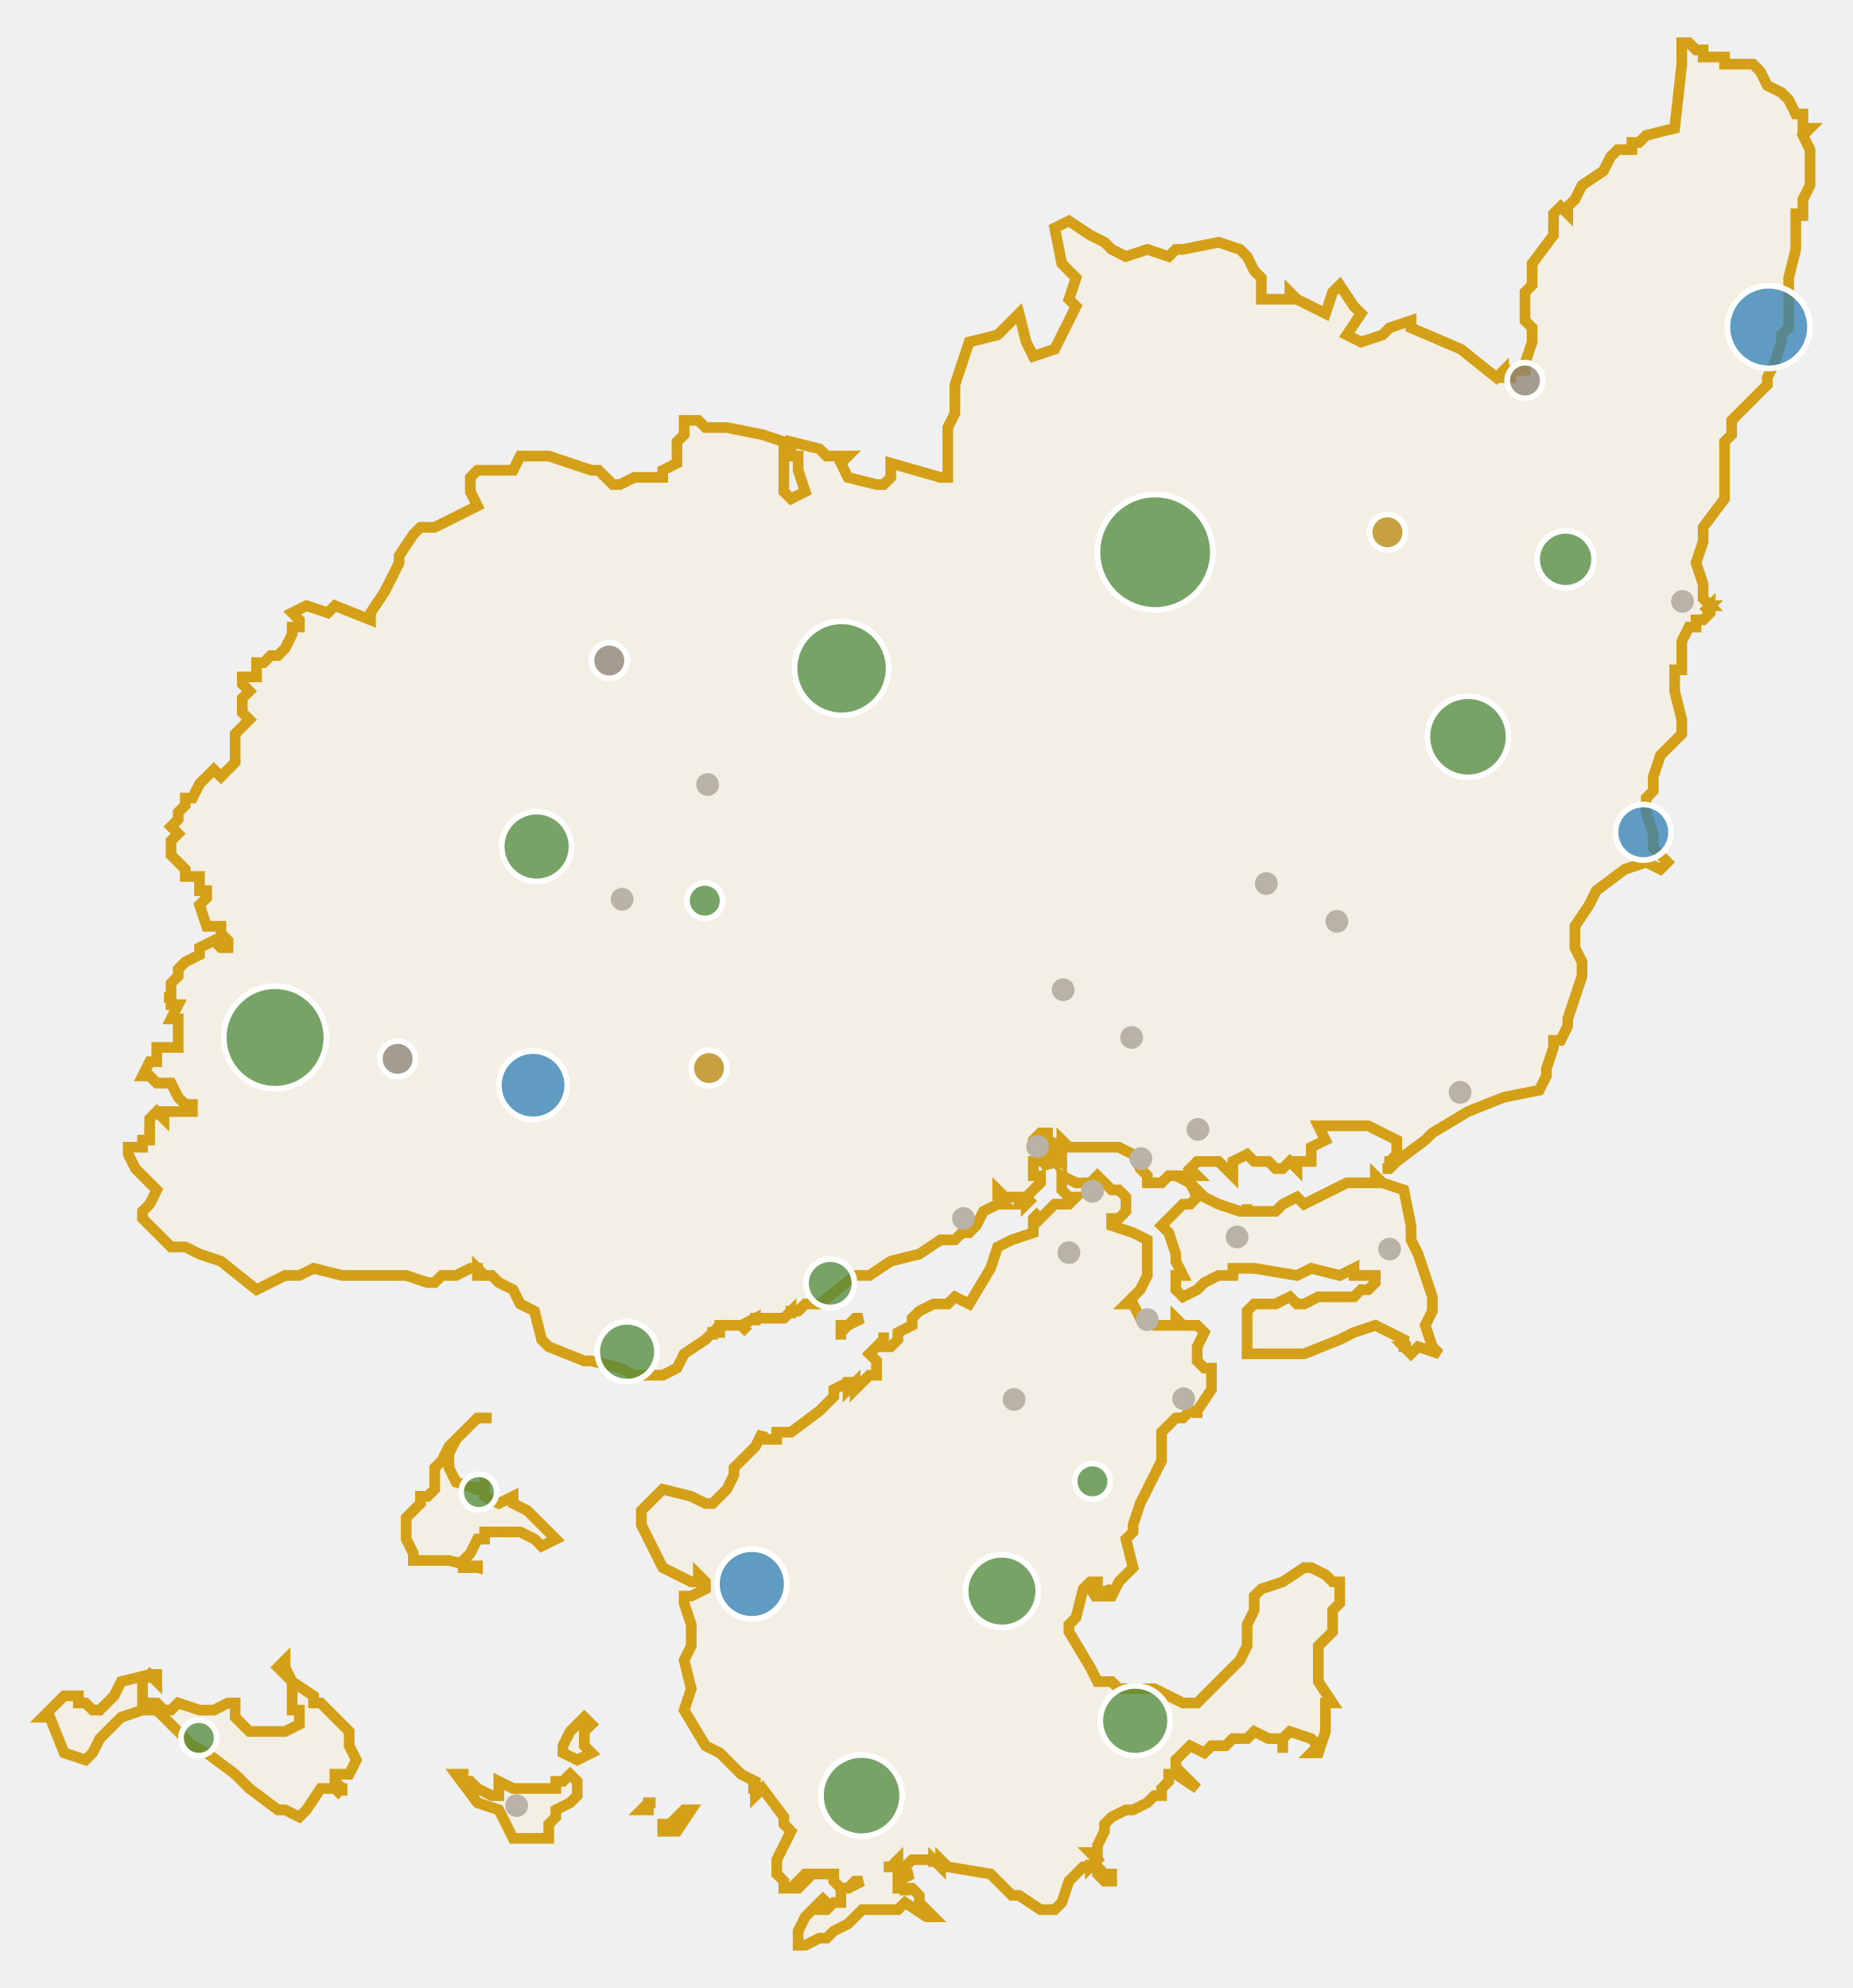
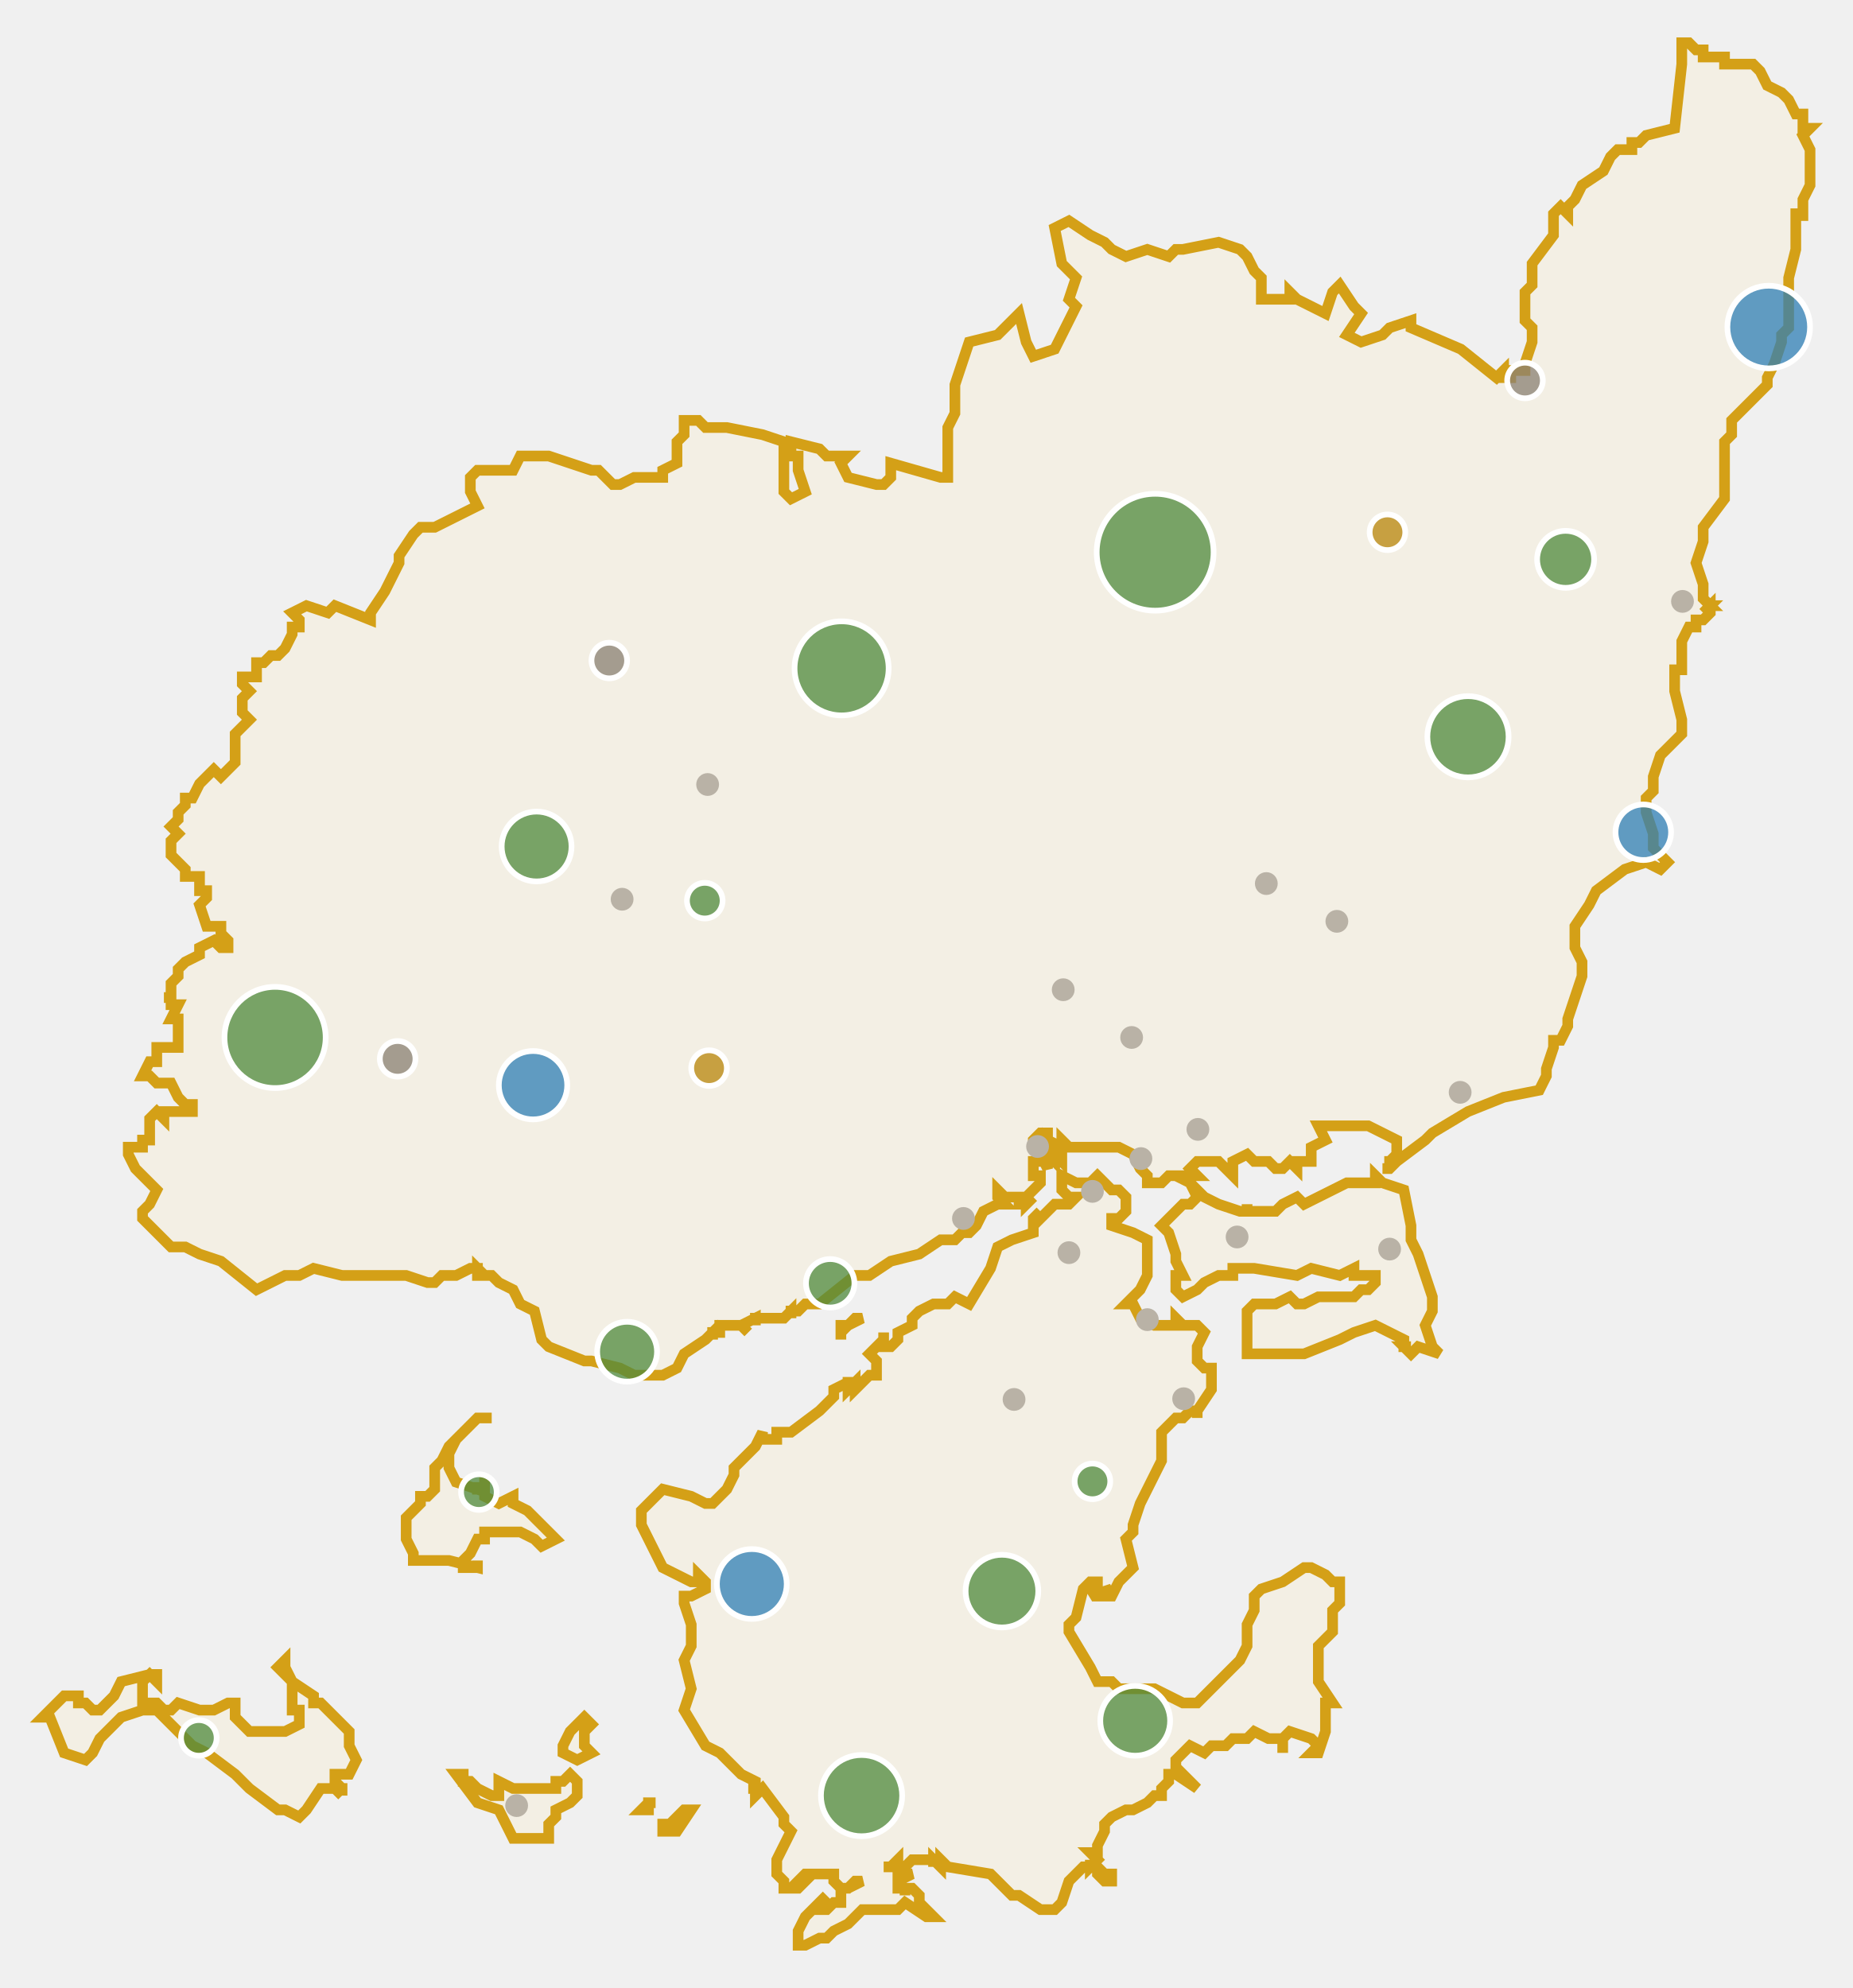
<svg xmlns="http://www.w3.org/2000/svg" viewBox="0 0 260 279" width="260" height="279">
  <path d="M154,263L155,264L156,264L156,263L155,263L154,262L154,263ZM147,162L148,163L148,162L149,163L149,162L147,160L147,161L146,161L146,162L147,164L147,163L147,162ZM166,35L165,35L164,36L161,35L158,36L156,35L155,34L153,33L150,31L148,32L149,37L151,39L150,42L151,43L148,49L145,50L144,48L143,44L140,47L136,48L135,51L134,54L134,56L134,58L133,60L133,66L133,67L132,67L125,65L125,67L124,68L123,68L119,67L118,65L119,64L118,64L116,64L115,63L111,62L111,64L112,64L112,66L113,69L111,70L110,69L110,67L110,62L107,61L102,60L101,60L99,60L98,59L96,59L96,61L95,62L95,64L95,65L93,66L93,67L91,67L90,67L89,67L87,68L86,68L84,66L83,66L80,65L77,64L73,64L72,66L67,66L66,67L66,68L66,69L67,71L61,74L59,74L58,75L56,78L56,79L55,81L54,83L52,86L52,87L47,85L46,86L43,85L41,86L42,87L42,88L41,88L41,89L40,91L39,92L38,92L37,93L36,93L36,94L36,95L34,95L34,96L35,97L34,98L34,99L34,100L35,101L33,103L33,107L31,109L30,108L28,110L27,112L26,112L26,113L25,114L25,115L24,116L25,117L24,118L24,120L26,122L26,123L28,123L28,124L28,125L29,125L29,126L28,127L29,130L30,130L31,130L31,131L32,132L32,133L31,133L30,132L28,133L28,134L26,135L25,136L25,137L24,138L24,139L24,140L23,140L24,140L24,141L25,141L24,143L25,143L25,144L25,145L25,147L24,147L22,147L22,149L21,149L20,151L21,151L22,152L24,152L25,154L26,155L27,155L27,156L24,156L23,156L23,157L22,156L21,157L21,158L21,159L21,160L20,160L20,161L18,161L18,162L19,164L20,165L21,166L22,167L21,169L20,170L20,171L24,175L26,175L28,176L31,177L36,181L40,179L42,179L44,178L48,179L50,179L55,179L57,179L60,180L61,180L62,179L64,179L66,178L67,178L67,179L68,179L67,179L67,178L68,179L69,179L70,180L72,181L73,183L75,184L76,188L77,189L82,191L83,191L87,192L89,193L92,193L93,193L95,192L96,190L99,188L100,187L100,188L100,187L100,188L100,187L101,187L101,186L104,186L105,187L104,186L106,185L106,186L106,185L108,185L110,185L111,184L111,185L111,184L112,184L113,183L115,183L120,179L122,179L125,177L129,176L132,174L134,174L135,173L136,173L137,172L138,170L140,169L141,169L140,168L140,167L141,168L142,168L143,168L143,169L144,169L143,169L143,168L144,168L144,169L145,168L144,169L144,168L145,168L144,168L145,167L146,166L146,165L145,165L145,164L145,163L146,163L146,162L145,161L145,160L146,159L147,159L147,160L149,161L149,160L150,161L157,161L159,162L160,164L161,165L161,166L163,166L164,165L165,165L167,166L166,165L167,165L168,165L167,164L168,163L169,163L171,163L173,165L173,163L175,162L176,163L177,163L178,163L179,164L180,164L181,163L182,164L182,163L184,163L184,161L186,160L185,158L187,158L192,158L196,160L196,162L195,163L195,164L195,163L196,163L195,164L194,164L195,164L196,163L200,160L201,159L206,156L211,154L216,153L217,151L217,150L218,147L218,146L219,146L220,144L220,143L222,137L222,135L221,133L221,131L221,130L223,127L224,125L228,122L231,121L233,122L234,121L232,119L232,117L231,114L231,112L232,111L232,109L233,106L235,104L236,103L236,101L235,97L235,94L236,94L236,93L236,90L237,88L238,88L238,87L239,87L240,86L240,85L239,86L240,85L239,85L240,85L239,85L240,85L239,84L239,83L239,82L238,79L239,76L239,74L242,70L242,68L242,65L242,62L243,61L243,59L244,58L247,55L248,54L248,53L249,51L250,48L250,47L251,46L251,45L251,44L251,39L252,35L252,30L253,30L253,31L253,30L253,29L253,28L254,26L254,24L254,23L254,22L254,21L253,19L254,18L253,18L253,16L252,16L251,14L250,13L248,12L247,10L246,9L245,9L244,9L243,9L242,9L242,8L241,8L239,8L239,7L238,7L237,6L236,6L236,7L236,8L236,9L235,18L231,19L230,20L229,20L229,21L228,21L227,21L226,22L225,24L222,26L221,28L220,29L220,30L219,29L218,30L218,31L218,32L218,33L215,37L215,38L215,40L214,41L214,42L214,43L214,45L215,46L215,48L214,51L214,52L212,52L212,53L211,53L211,52L210,53L205,49L198,46L198,45L195,46L194,47L191,48L189,47L191,44L190,43L188,40L187,41L186,44L184,43L182,42L181,41L181,42L177,42L177,40L177,39L176,38L175,36L174,35L171,34L166,35ZM67,209L64,208L63,206L63,204L64,202L67,199L69,199L68,199L67,199L64,202L63,203L62,205L61,206L61,209L60,210L59,210L59,211L58,212L57,213L57,214L57,216L58,218L58,219L59,219L63,219L67,220L67,219L67,220L66,220L65,220L65,219L66,218L67,216L68,216L68,215L69,215L73,215L75,216L76,217L78,216L77,215L76,214L74,212L72,211L72,210L70,211L68,210L68,209L68,207L68,209L67,209L67,208L67,209ZM23,240L22,239L21,239L20,239L20,238L20,237L20,236L21,235L22,236L22,235L21,235L17,236L16,238L14,240L13,240L12,239L11,239L11,238L9,238L8,239L6,241L7,241L9,246L12,247L13,246L14,244L15,243L16,242L17,241L20,240L22,240L23,241L24,242L27,245L29,246L33,249L35,251L39,254L40,254L42,255L43,254L45,251L46,251L47,251L48,252L47,251L48,251L48,252L48,251L47,250L47,249L49,249L50,247L49,245L49,243L47,241L46,240L45,239L44,239L44,238L41,236L40,234L40,233L39,234L40,235L41,236L41,237L41,238L41,240L42,240L42,242L40,243L39,243L38,243L35,243L33,241L33,240L33,239L32,239L30,240L29,240L28,240L25,239L24,240L23,240ZM78,250L78,251L78,250L78,251L77,251L74,251L72,251L70,250L70,252L69,252L67,251L66,250L65,250L65,249L64,249L67,253L70,254L72,258L74,258L76,258L77,258L77,257L77,256L77,257L77,256L78,255L78,254L80,253L81,252L81,251L81,250L80,249L79,250L78,250ZM82,243L83,242L82,241L80,243L79,245L79,246L81,247L83,246L82,245L82,243ZM91,253L90,254L91,254L91,253L92,253L91,253ZM94,256L93,256L93,257L95,257L97,254L96,254L94,256ZM111,201L110,201L109,201L109,202L107,202L107,201L106,203L105,204L103,206L103,207L102,209L100,211L99,211L97,210L93,209L92,210L91,211L90,212L90,213L90,214L92,218L93,220L95,221L97,222L99,222L98,222L98,221L99,222L99,223L97,224L96,224L96,225L97,228L97,230L97,231L96,233L97,237L96,240L99,245L101,246L104,249L106,250L106,251L105,251L106,251L106,252L107,251L110,255L110,256L111,257L110,259L109,261L109,262L109,263L110,264L110,265L112,265L113,264L112,264L113,263L115,263L117,263L117,264L118,265L119,265L120,264L121,264L119,265L118,265L118,266L118,267L117,267L116,268L115,268L115,267L116,266L113,269L112,271L112,272L112,273L113,273L115,272L116,272L117,271L119,270L120,269L121,268L123,268L126,268L127,267L130,269L131,269L130,268L129,267L129,266L128,265L127,265L127,266L127,265L126,265L126,264L128,263L126,263L126,262L125,262L124,262L125,262L126,261L126,262L127,262L126,262L127,262L128,261L129,261L130,261L131,261L131,262L131,261L132,262L132,261L133,262L139,263L142,266L143,266L146,268L148,268L149,267L150,264L152,262L153,262L153,261L153,262L154,261L153,260L154,260L154,259L155,257L155,256L156,255L158,254L159,254L161,253L162,252L163,252L163,251L164,250L164,249L165,249L168,251L165,248L165,247L166,246L167,245L169,246L170,245L172,245L173,244L175,244L176,243L178,244L179,244L180,244L180,246L180,244L181,243L184,244L185,245L184,246L185,246L186,243L186,242L186,240L186,239L187,239L185,236L185,233L185,232L185,231L186,230L187,229L187,228L187,226L188,225L188,224L188,222L187,222L186,221L184,220L183,220L180,222L177,223L176,224L176,226L175,228L175,231L174,233L172,235L168,239L167,239L166,239L162,237L160,237L157,237L156,236L154,236L153,234L150,229L150,228L151,227L152,223L153,222L154,222L154,223L153,224L156,223L155,224L156,224L155,224L154,224L155,224L154,224L156,224L157,222L159,220L158,216L159,215L159,214L160,211L161,209L163,205L163,201L164,200L165,199L166,199L167,198L168,198L168,199L168,198L170,195L170,194L170,192L169,192L168,191L168,189L169,187L168,186L166,186L165,185L165,186L164,186L162,186L160,185L159,183L158,183L159,182L160,181L161,179L161,178L161,177L161,175L161,174L159,173L156,172L156,171L157,171L156,171L157,171L158,170L158,168L157,167L156,167L154,165L153,166L151,166L149,165L149,166L149,167L150,168L151,168L150,169L149,169L148,169L146,171L145,172L145,171L146,170L145,171L145,172L145,173L142,174L140,175L139,178L136,183L134,182L133,183L131,183L129,184L128,185L128,186L126,187L126,188L125,189L124,189L124,188L124,187L124,188L123,189L122,190L123,191L123,193L122,193L120,195L120,194L119,195L119,194L121,194L120,194L119,194L117,195L117,196L116,197L115,198L111,201ZM168,181L169,180L171,179L173,179L173,178L174,178L175,178L176,178L182,179L184,178L188,179L190,178L190,179L192,179L193,179L193,180L192,181L191,181L190,182L189,182L188,182L185,182L183,183L182,183L181,182L179,183L177,183L176,183L175,184L175,185L175,187L175,189L175,190L176,190L180,190L183,190L188,188L190,187L193,186L195,187L197,188L197,189L198,189L197,189L198,190L199,189L202,190L201,189L200,186L201,184L201,182L200,179L199,176L198,174L198,172L197,167L194,166L193,165L193,166L192,166L189,166L183,169L182,168L180,169L179,170L176,170L175,170L175,169L175,170L174,170L171,169L169,168L168,167L169,168L167,166L168,168L167,169L166,169L165,170L164,171L163,172L164,173L165,176L165,177L166,179L165,179L165,180L165,181L166,182L168,181ZM119,186L118,186L118,187L118,188L118,187L119,186L121,185L120,185L119,186Z" fill="#f3efe4" stroke="#d4a017" stroke-width="1.5" fill-rule="evenodd" />
  <circle cx="145.6" cy="160.9" r="1.6" fill="#b9b2a6" />
  <circle cx="149.2" cy="138.9" r="1.6" fill="#b9b2a6" />
  <circle cx="158.8" cy="145.6" r="1.6" fill="#b9b2a6" />
  <circle cx="135.2" cy="171" r="1.6" fill="#b9b2a6" />
  <circle cx="160.1" cy="162.6" r="1.6" fill="#b9b2a6" />
  <circle cx="153.3" cy="167.2" r="1.6" fill="#b9b2a6" />
  <circle cx="168.1" cy="158.5" r="1.6" fill="#b9b2a6" />
  <circle cx="187.6" cy="129.3" r="1.6" fill="#b9b2a6" />
  <circle cx="177.7" cy="124" r="1.6" fill="#b9b2a6" />
  <circle cx="173.6" cy="173.6" r="1.6" fill="#b9b2a6" />
  <circle cx="195" cy="175.3" r="1.6" fill="#b9b2a6" />
  <circle cx="204.9" cy="153.3" r="1.6" fill="#b9b2a6" />
  <circle cx="161" cy="185.2" r="1.6" fill="#b9b2a6" />
  <circle cx="142.3" cy="196.4" r="1.6" fill="#b9b2a6" />
  <circle cx="150" cy="175.8" r="1.6" fill="#b9b2a6" />
  <circle cx="166.1" cy="196.3" r="1.6" fill="#b9b2a6" />
  <circle cx="153.3" cy="207.9" r="2.5" fill="#4f8a3c" fill-opacity="0.75" stroke="#fff" stroke-width="0.8" />
  <circle cx="140.6" cy="223.3" r="5.1" fill="#4f8a3c" fill-opacity="0.75" stroke="#fff" stroke-width="0.8" />
  <circle cx="159.3" cy="241.5" r="4.9" fill="#4f8a3c" fill-opacity="0.75" stroke="#fff" stroke-width="0.8" />
  <circle cx="120.9" cy="252" r="5.7" fill="#4f8a3c" fill-opacity="0.75" stroke="#fff" stroke-width="0.8" />
  <circle cx="105.5" cy="222.3" r="4.9" fill="#2f7fb5" fill-opacity="0.75" stroke="#fff" stroke-width="0.8" />
  <circle cx="87.3" cy="126.2" r="1.6" fill="#b9b2a6" />
  <circle cx="99.3" cy="110.1" r="1.6" fill="#b9b2a6" />
  <circle cx="85.5" cy="92.7" r="2.5" fill="#8a8073" fill-opacity="0.75" stroke="#fff" stroke-width="0.8" />
  <circle cx="98.9" cy="126.4" r="2.5" fill="#4f8a3c" fill-opacity="0.75" stroke="#fff" stroke-width="0.8" />
  <circle cx="75.3" cy="118.8" r="4.9" fill="#4f8a3c" fill-opacity="0.75" stroke="#fff" stroke-width="0.8" />
  <circle cx="118.1" cy="93.8" r="6.6" fill="#4f8a3c" fill-opacity="0.75" stroke="#fff" stroke-width="0.8" />
  <circle cx="99.5" cy="149.9" r="2.5" fill="#b8860b" fill-opacity="0.75" stroke="#fff" stroke-width="0.8" />
  <circle cx="74.8" cy="152.3" r="4.8" fill="#2f7fb5" fill-opacity="0.75" stroke="#fff" stroke-width="0.8" />
  <circle cx="55.8" cy="148.6" r="2.5" fill="#8a8073" fill-opacity="0.75" stroke="#fff" stroke-width="0.8" />
  <circle cx="116.5" cy="180.1" r="3.4" fill="#4f8a3c" fill-opacity="0.75" stroke="#fff" stroke-width="0.8" />
  <circle cx="88" cy="189.7" r="4.2" fill="#4f8a3c" fill-opacity="0.75" stroke="#fff" stroke-width="0.8" />
-   <circle cx="38.6" cy="145.6" r="7.2" fill="#4f8a3c" fill-opacity="0.75" stroke="#fff" stroke-width="0.8" />
+   <circle cx="38.6" cy="145.6" r="7.1" fill="#4f8a3c" fill-opacity="0.75" stroke="#fff" stroke-width="0.8" />
  <circle cx="67.2" cy="209.4" r="2.5" fill="#4f8a3c" fill-opacity="0.75" stroke="#fff" stroke-width="0.8" />
  <circle cx="72.5" cy="253.4" r="1.6" fill="#b9b2a6" />
  <circle cx="27.9" cy="243.9" r="2.5" fill="#4f8a3c" fill-opacity="0.75" stroke="#fff" stroke-width="0.8" />
  <circle cx="194.7" cy="74.7" r="2.5" fill="#b8860b" fill-opacity="0.75" stroke="#fff" stroke-width="0.8" />
  <circle cx="236.1" cy="84.4" r="1.6" fill="#b9b2a6" />
  <circle cx="214" cy="53.4" r="2.5" fill="#8a8073" fill-opacity="0.75" stroke="#fff" stroke-width="0.8" />
  <circle cx="219.7" cy="78.5" r="4.0" fill="#4f8a3c" fill-opacity="0.75" stroke="#fff" stroke-width="0.8" />
  <circle cx="206" cy="103.4" r="5.7" fill="#4f8a3c" fill-opacity="0.75" stroke="#fff" stroke-width="0.8" />
-   <circle cx="162.1" cy="77.5" r="8.1" fill="#4f8a3c" fill-opacity="0.75" stroke="#fff" stroke-width="0.8" />
+   <circle cx="162.1" cy="77.5" r="8.2" fill="#4f8a3c" fill-opacity="0.75" stroke="#fff" stroke-width="0.8" />
  <circle cx="230.6" cy="116.8" r="3.9" fill="#2f7fb5" fill-opacity="0.75" stroke="#fff" stroke-width="0.8" />
  <circle cx="248.2" cy="45.9" r="5.8" fill="#2f7fb5" fill-opacity="0.75" stroke="#fff" stroke-width="0.8" />
</svg>
